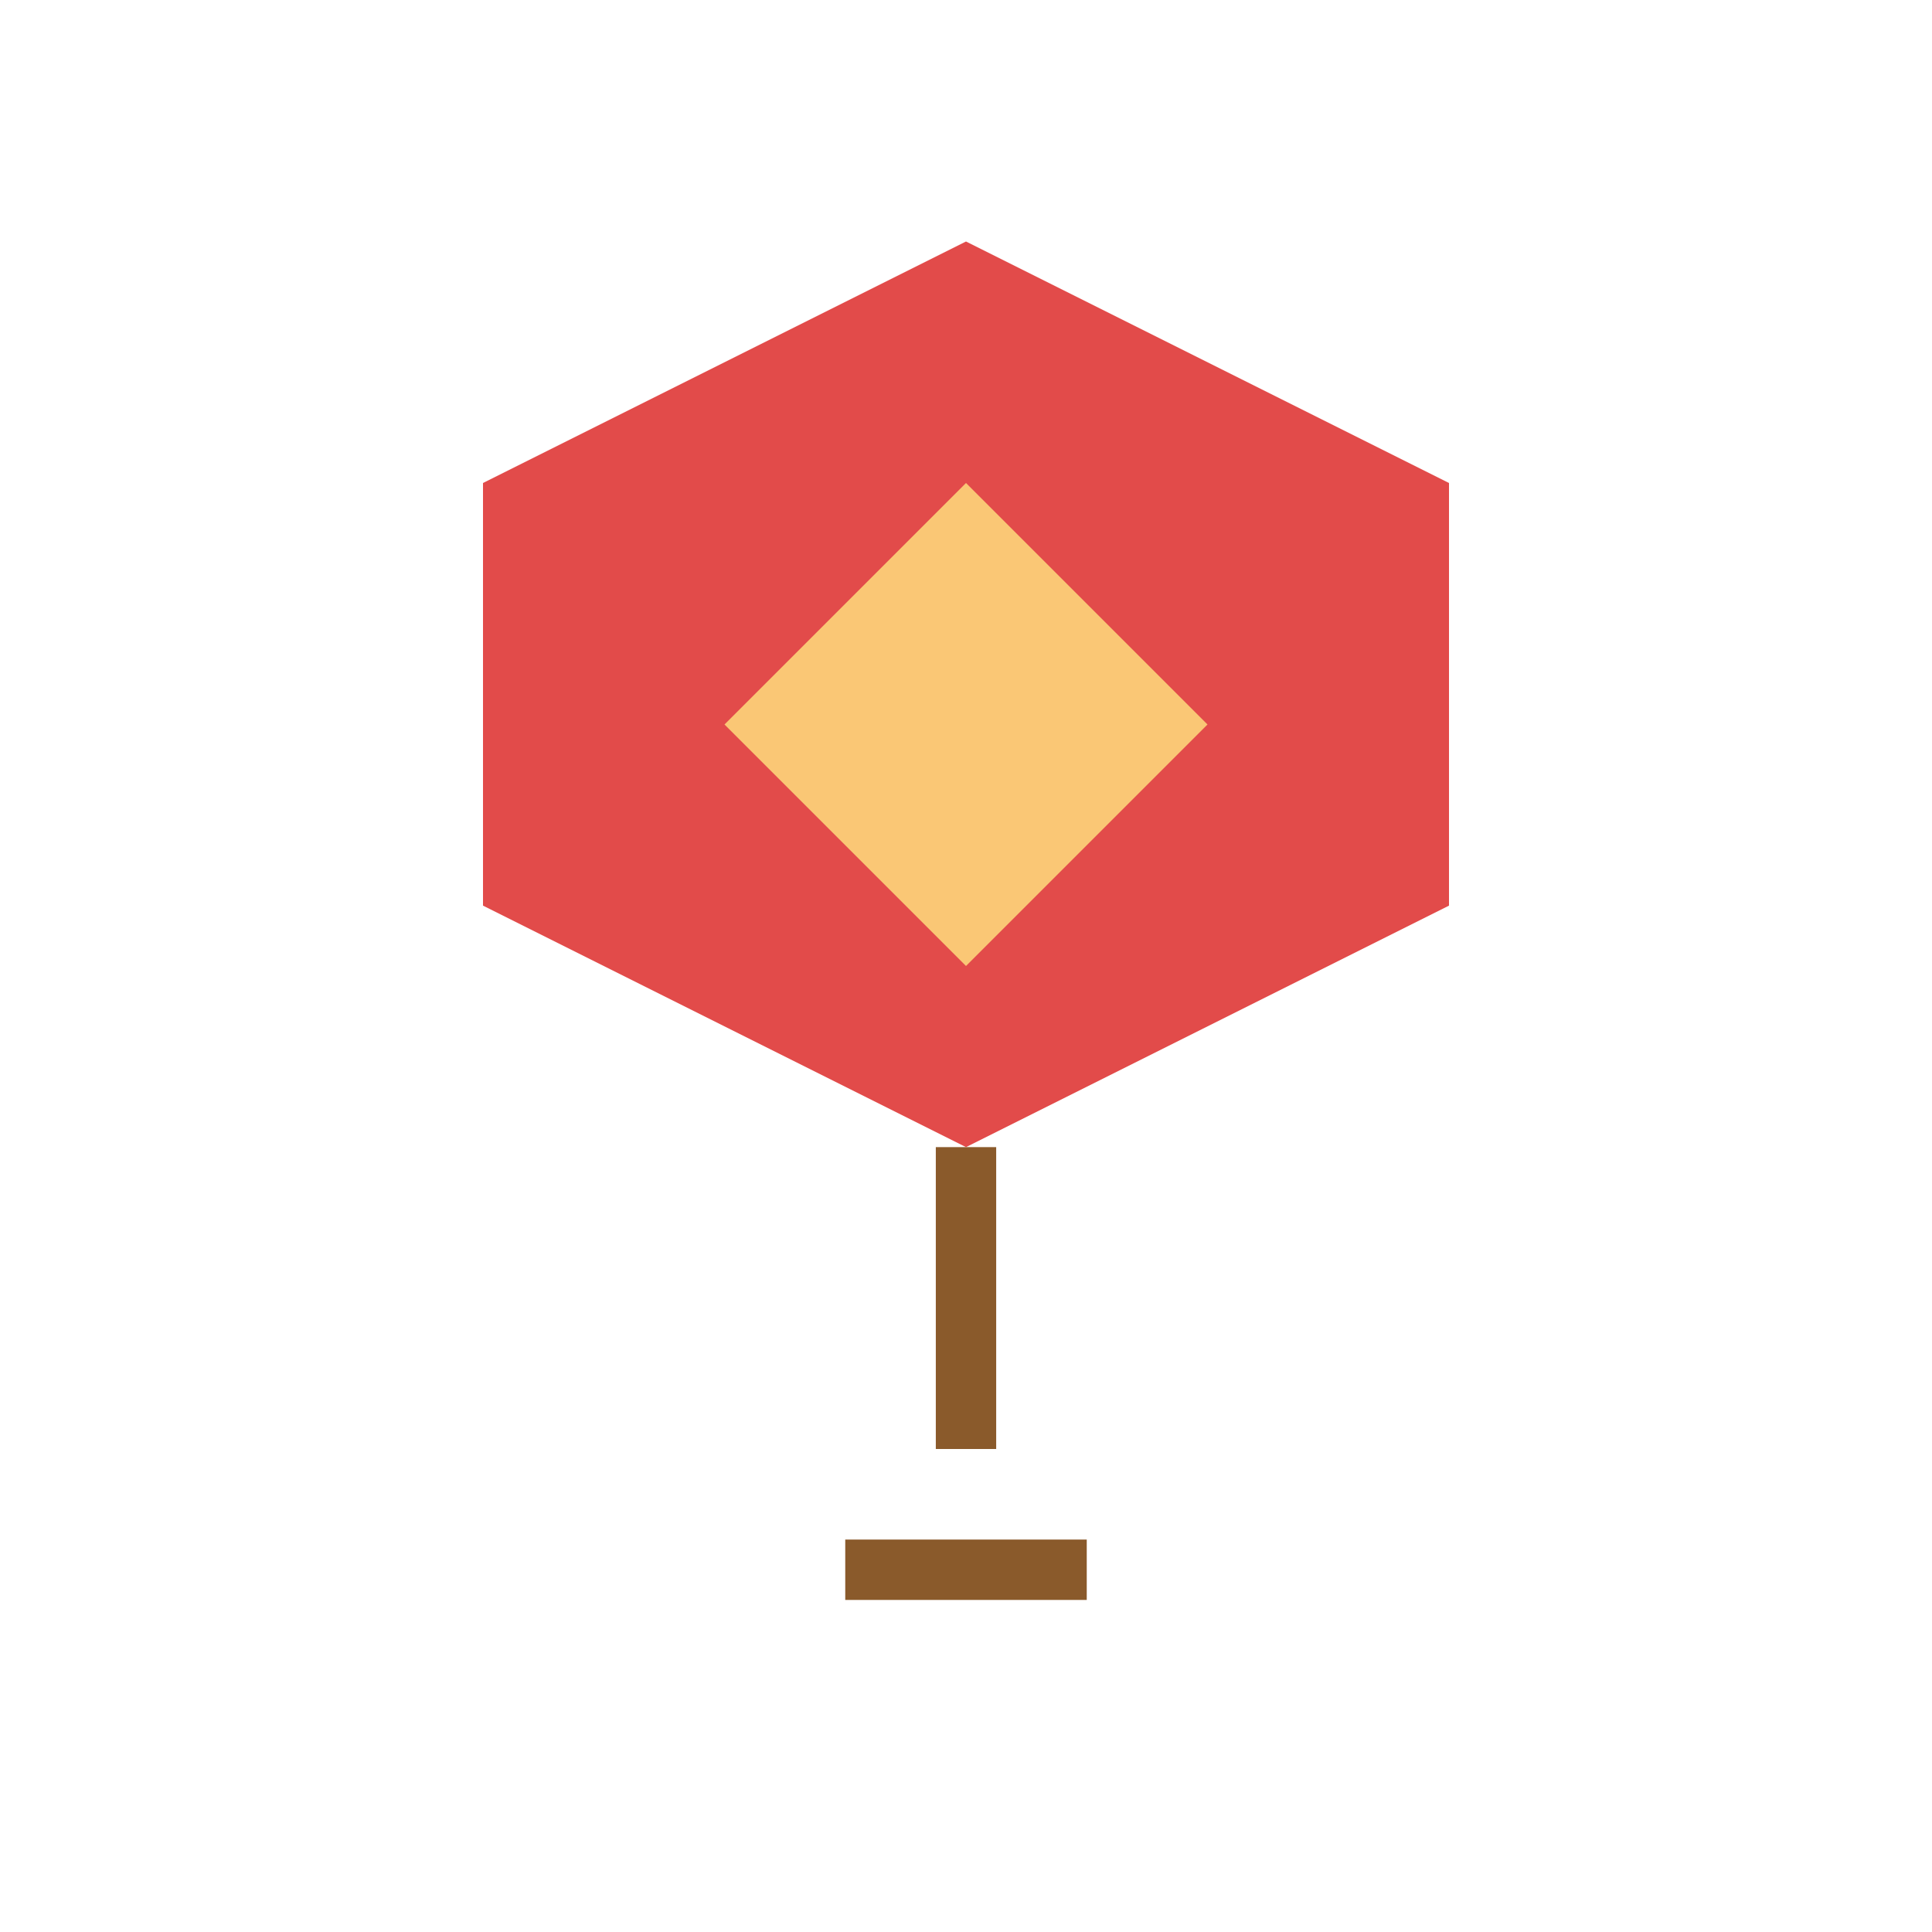
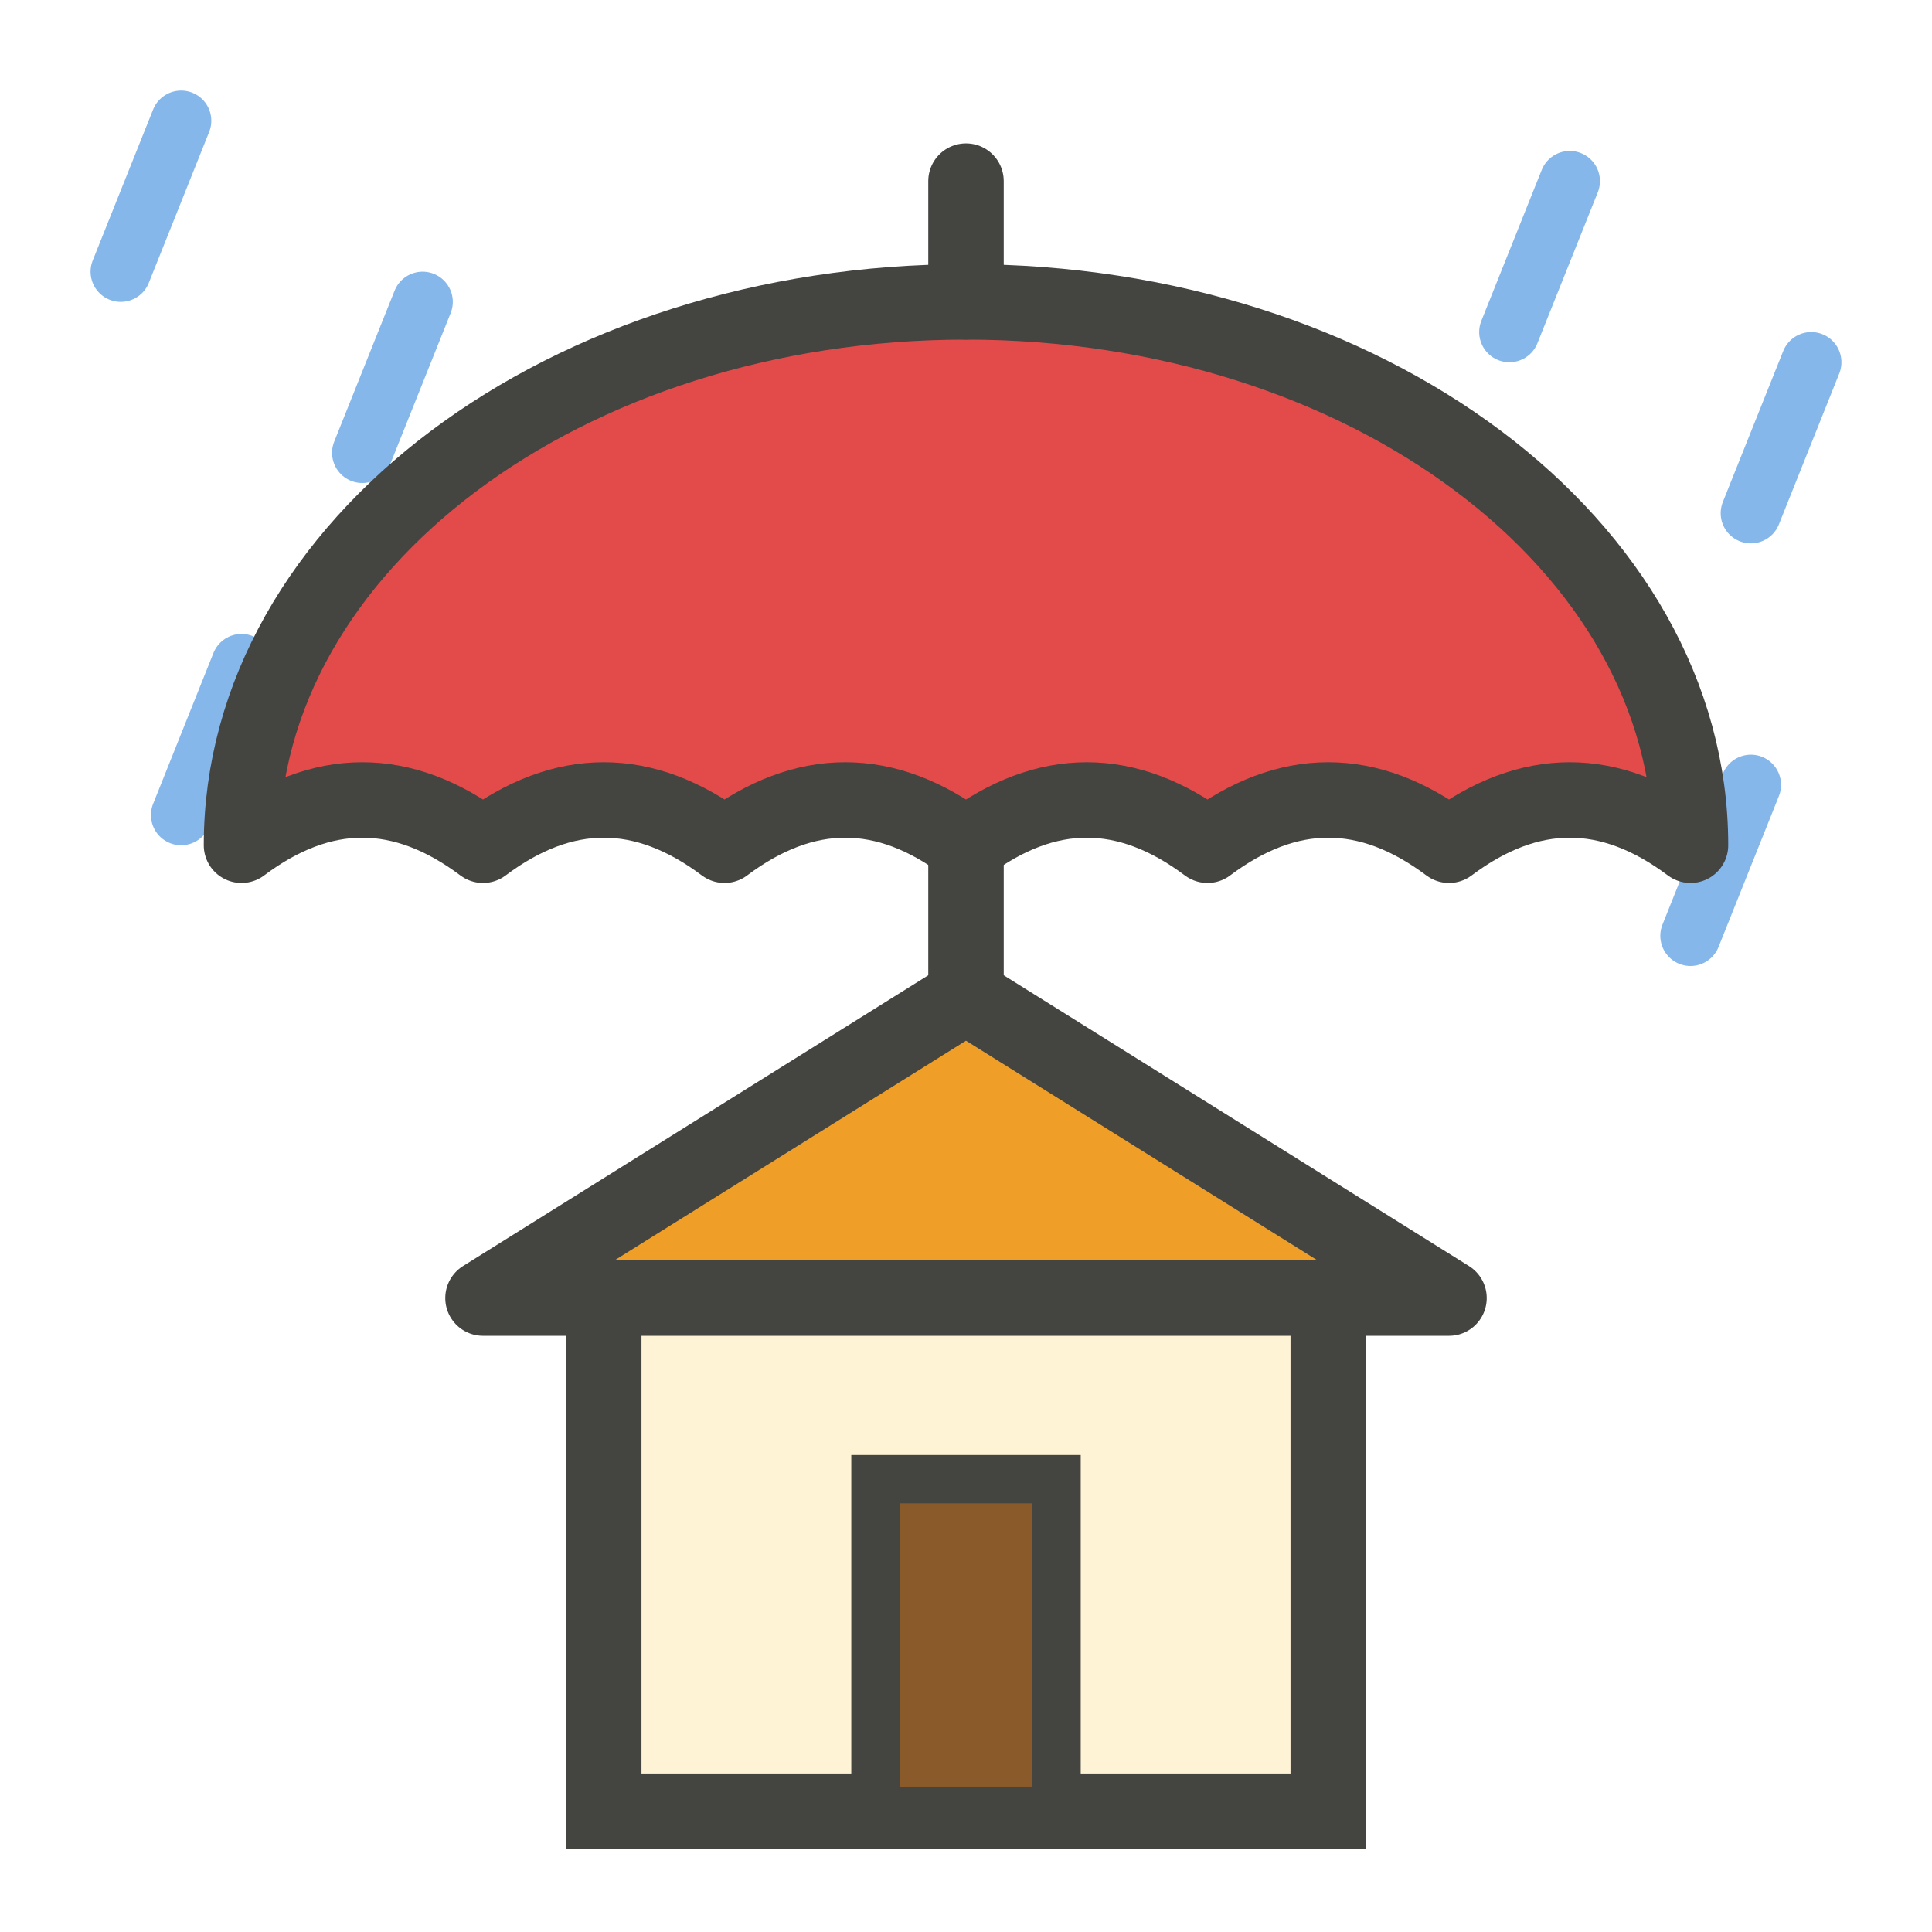
<svg xmlns="http://www.w3.org/2000/svg" viewBox="0 0 64 64">
-   <path d="M32 8 L48 16 L48 30 L32 38 L16 30 L16 16 Z" fill="#E24B4A" />
-   <path d="M32 16 L40 24 L32 32 L24 24 Z" fill="#FAC775" />
-   <path d="M32 38 L32 48" stroke="#8A5A2B" stroke-width="2" />
-   <path d="M28 52 L36 52" stroke="#8A5A2B" stroke-width="2" />
+   <path d="M6 4L4 9" fill="none" stroke="#85B7EB" stroke-width="2" stroke-linecap="round" stroke-linejoin="round" />
+   <path d="M14 10L12 15" fill="none" stroke="#85B7EB" stroke-width="2" stroke-linecap="round" stroke-linejoin="round" />
+   <path d="M52 6L50 11" fill="none" stroke="#85B7EB" stroke-width="2" stroke-linecap="round" stroke-linejoin="round" />
+   <path d="M60 12L58 17" fill="none" stroke="#85B7EB" stroke-width="2" stroke-linecap="round" stroke-linejoin="round" />
+   <path d="M8 22L6 27" fill="none" stroke="#85B7EB" stroke-width="2" stroke-linecap="round" stroke-linejoin="round" />
+   <path d="M58 26L56 31" fill="none" stroke="#85B7EB" stroke-width="2" stroke-linecap="round" stroke-linejoin="round" />
+   <path d="M8 28a24 18 0 0 1 48 0q-4-3-8 0-4-3-8 0-4-3-8 0-4-3-8 0-4-3-8 0-4-3-8 0z" fill="#E24B4A" stroke="#444441" stroke-width="2.5" stroke-linejoin="round" />
+   <path d="M32 10V6" stroke="#444441" stroke-width="2.5" stroke-linecap="round" />
+   <path d="M32 28v6" stroke="#444441" stroke-width="2.5" />
+   <rect x="20" y="42" width="24" height="18" fill="#FFF3D6" stroke="#444441" stroke-width="2.5" />
+   <path d="M16 43l16-10 16 10z" fill="#EF9F27" stroke="#444441" stroke-width="2.5" stroke-linejoin="round" />
+   <rect x="29" y="49" width="6" height="11" fill="#8A5A2B" stroke="#444441" stroke-width="1.6" />
</svg>
